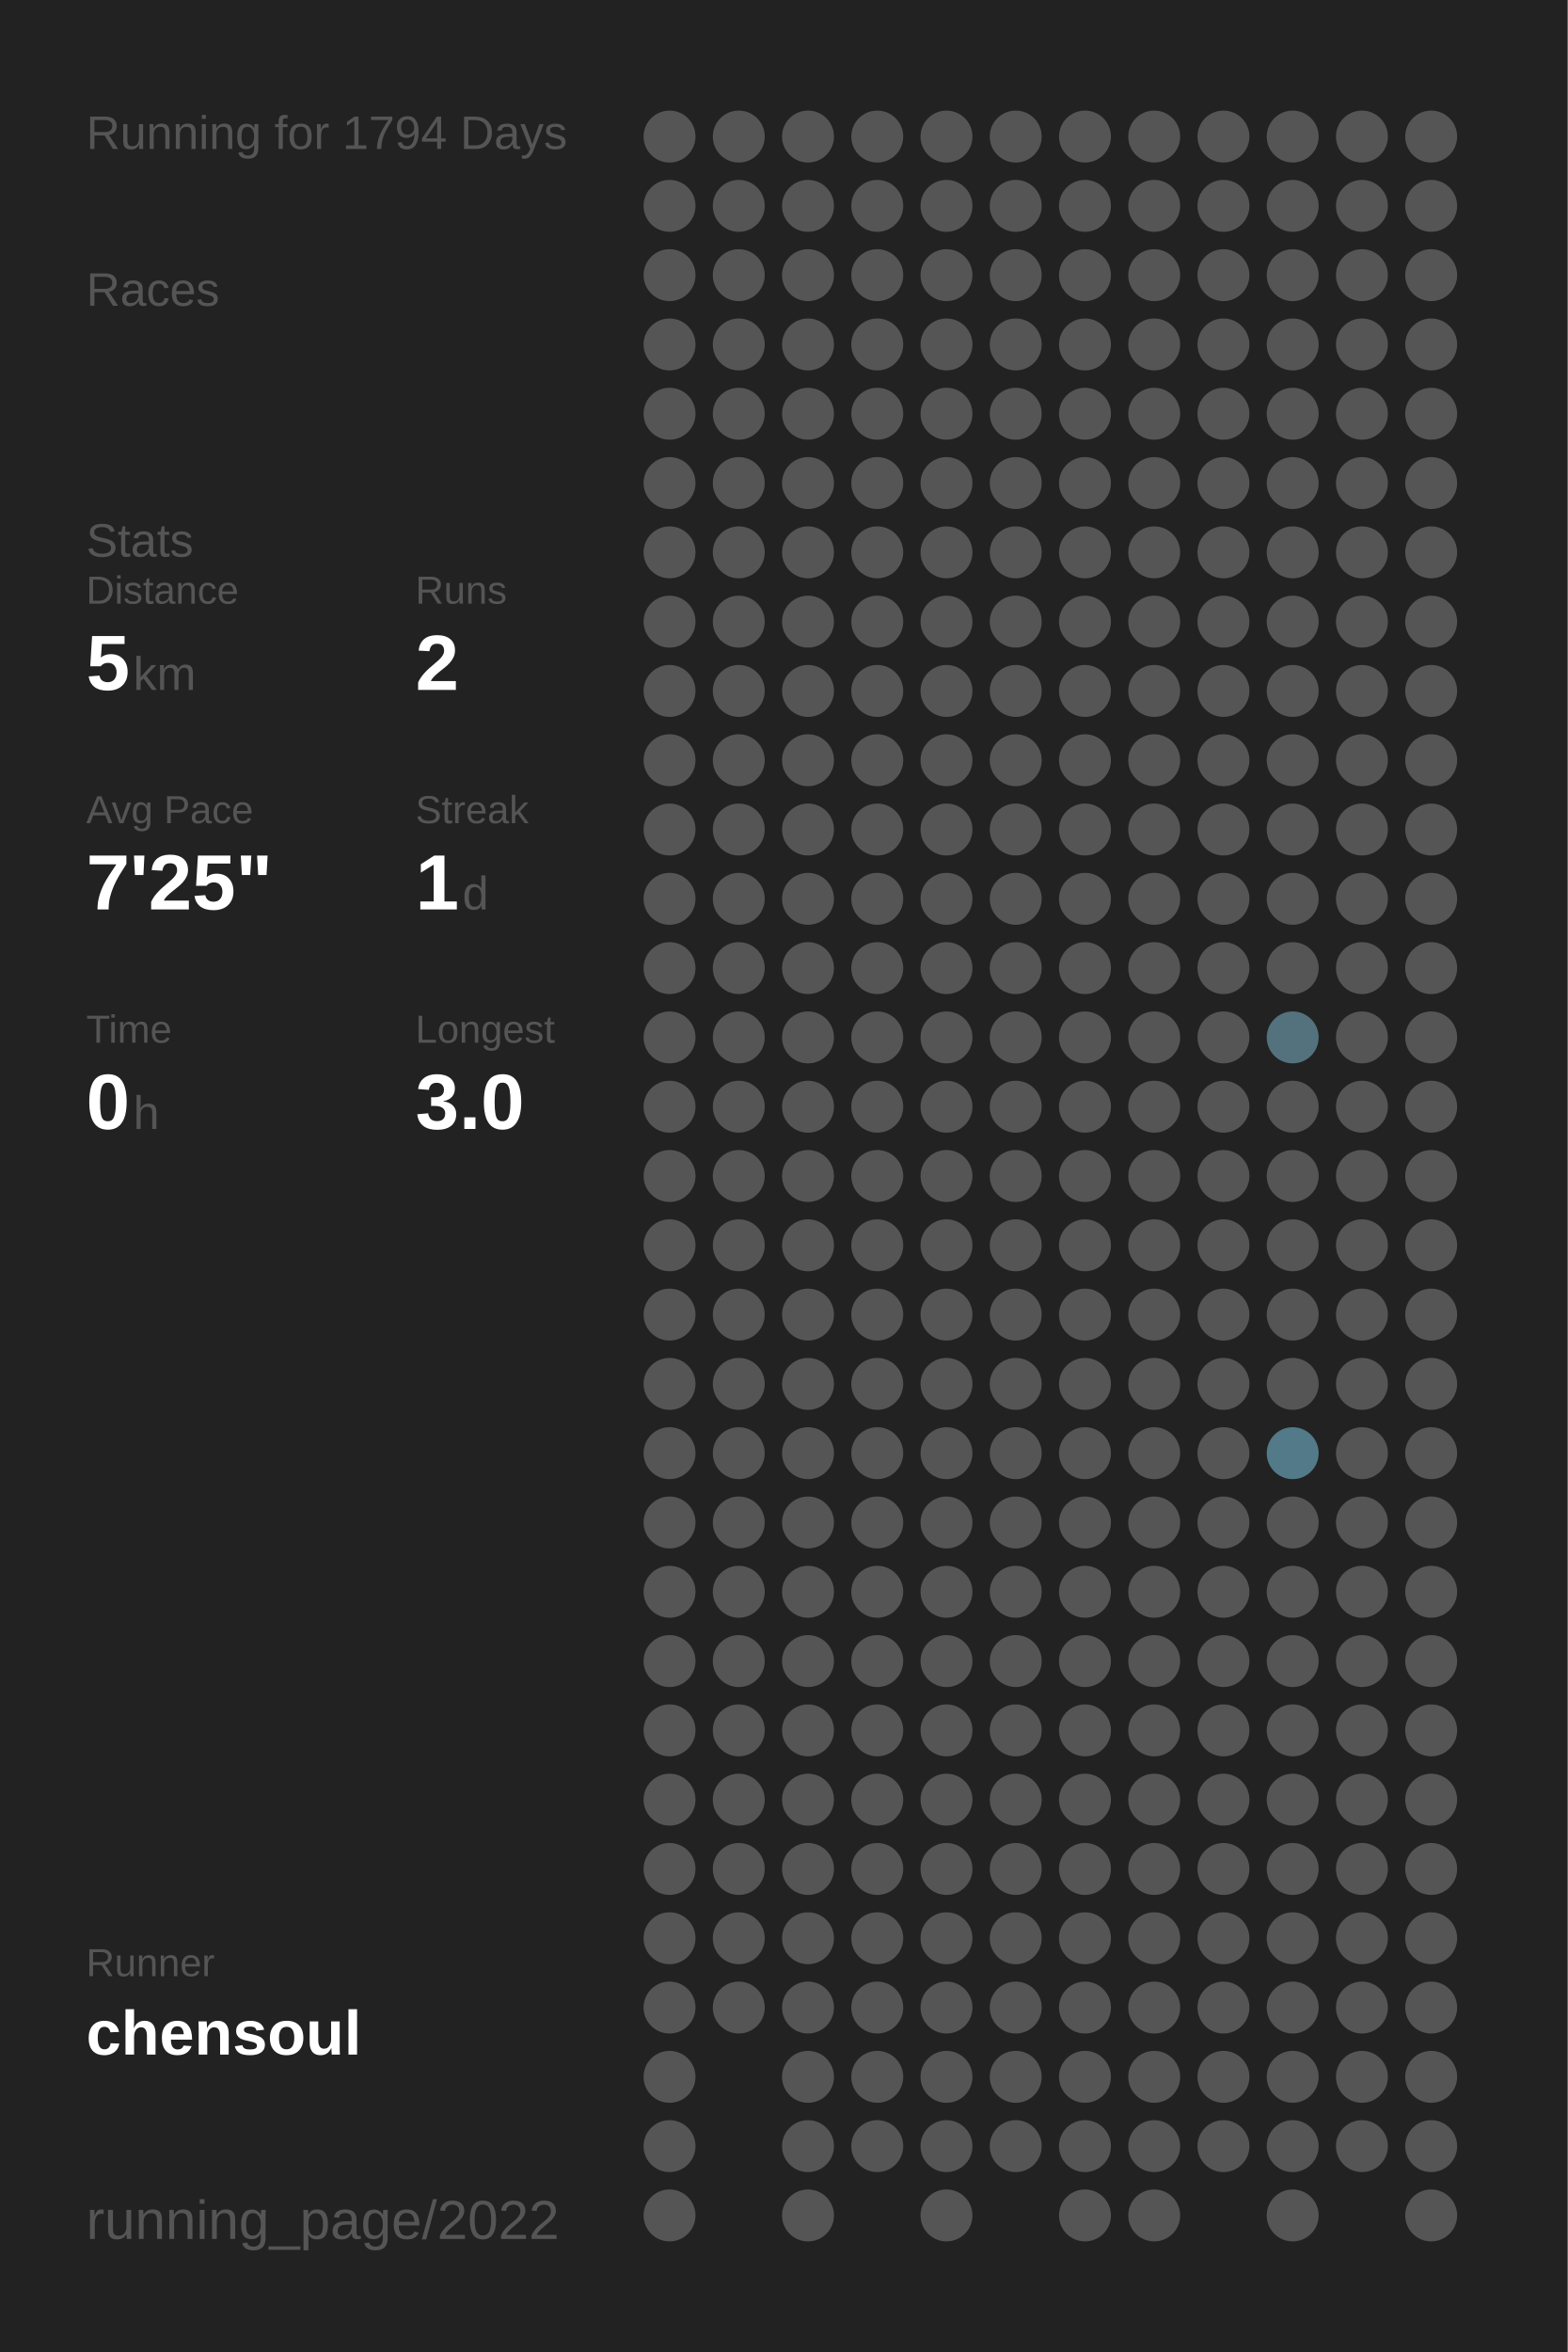
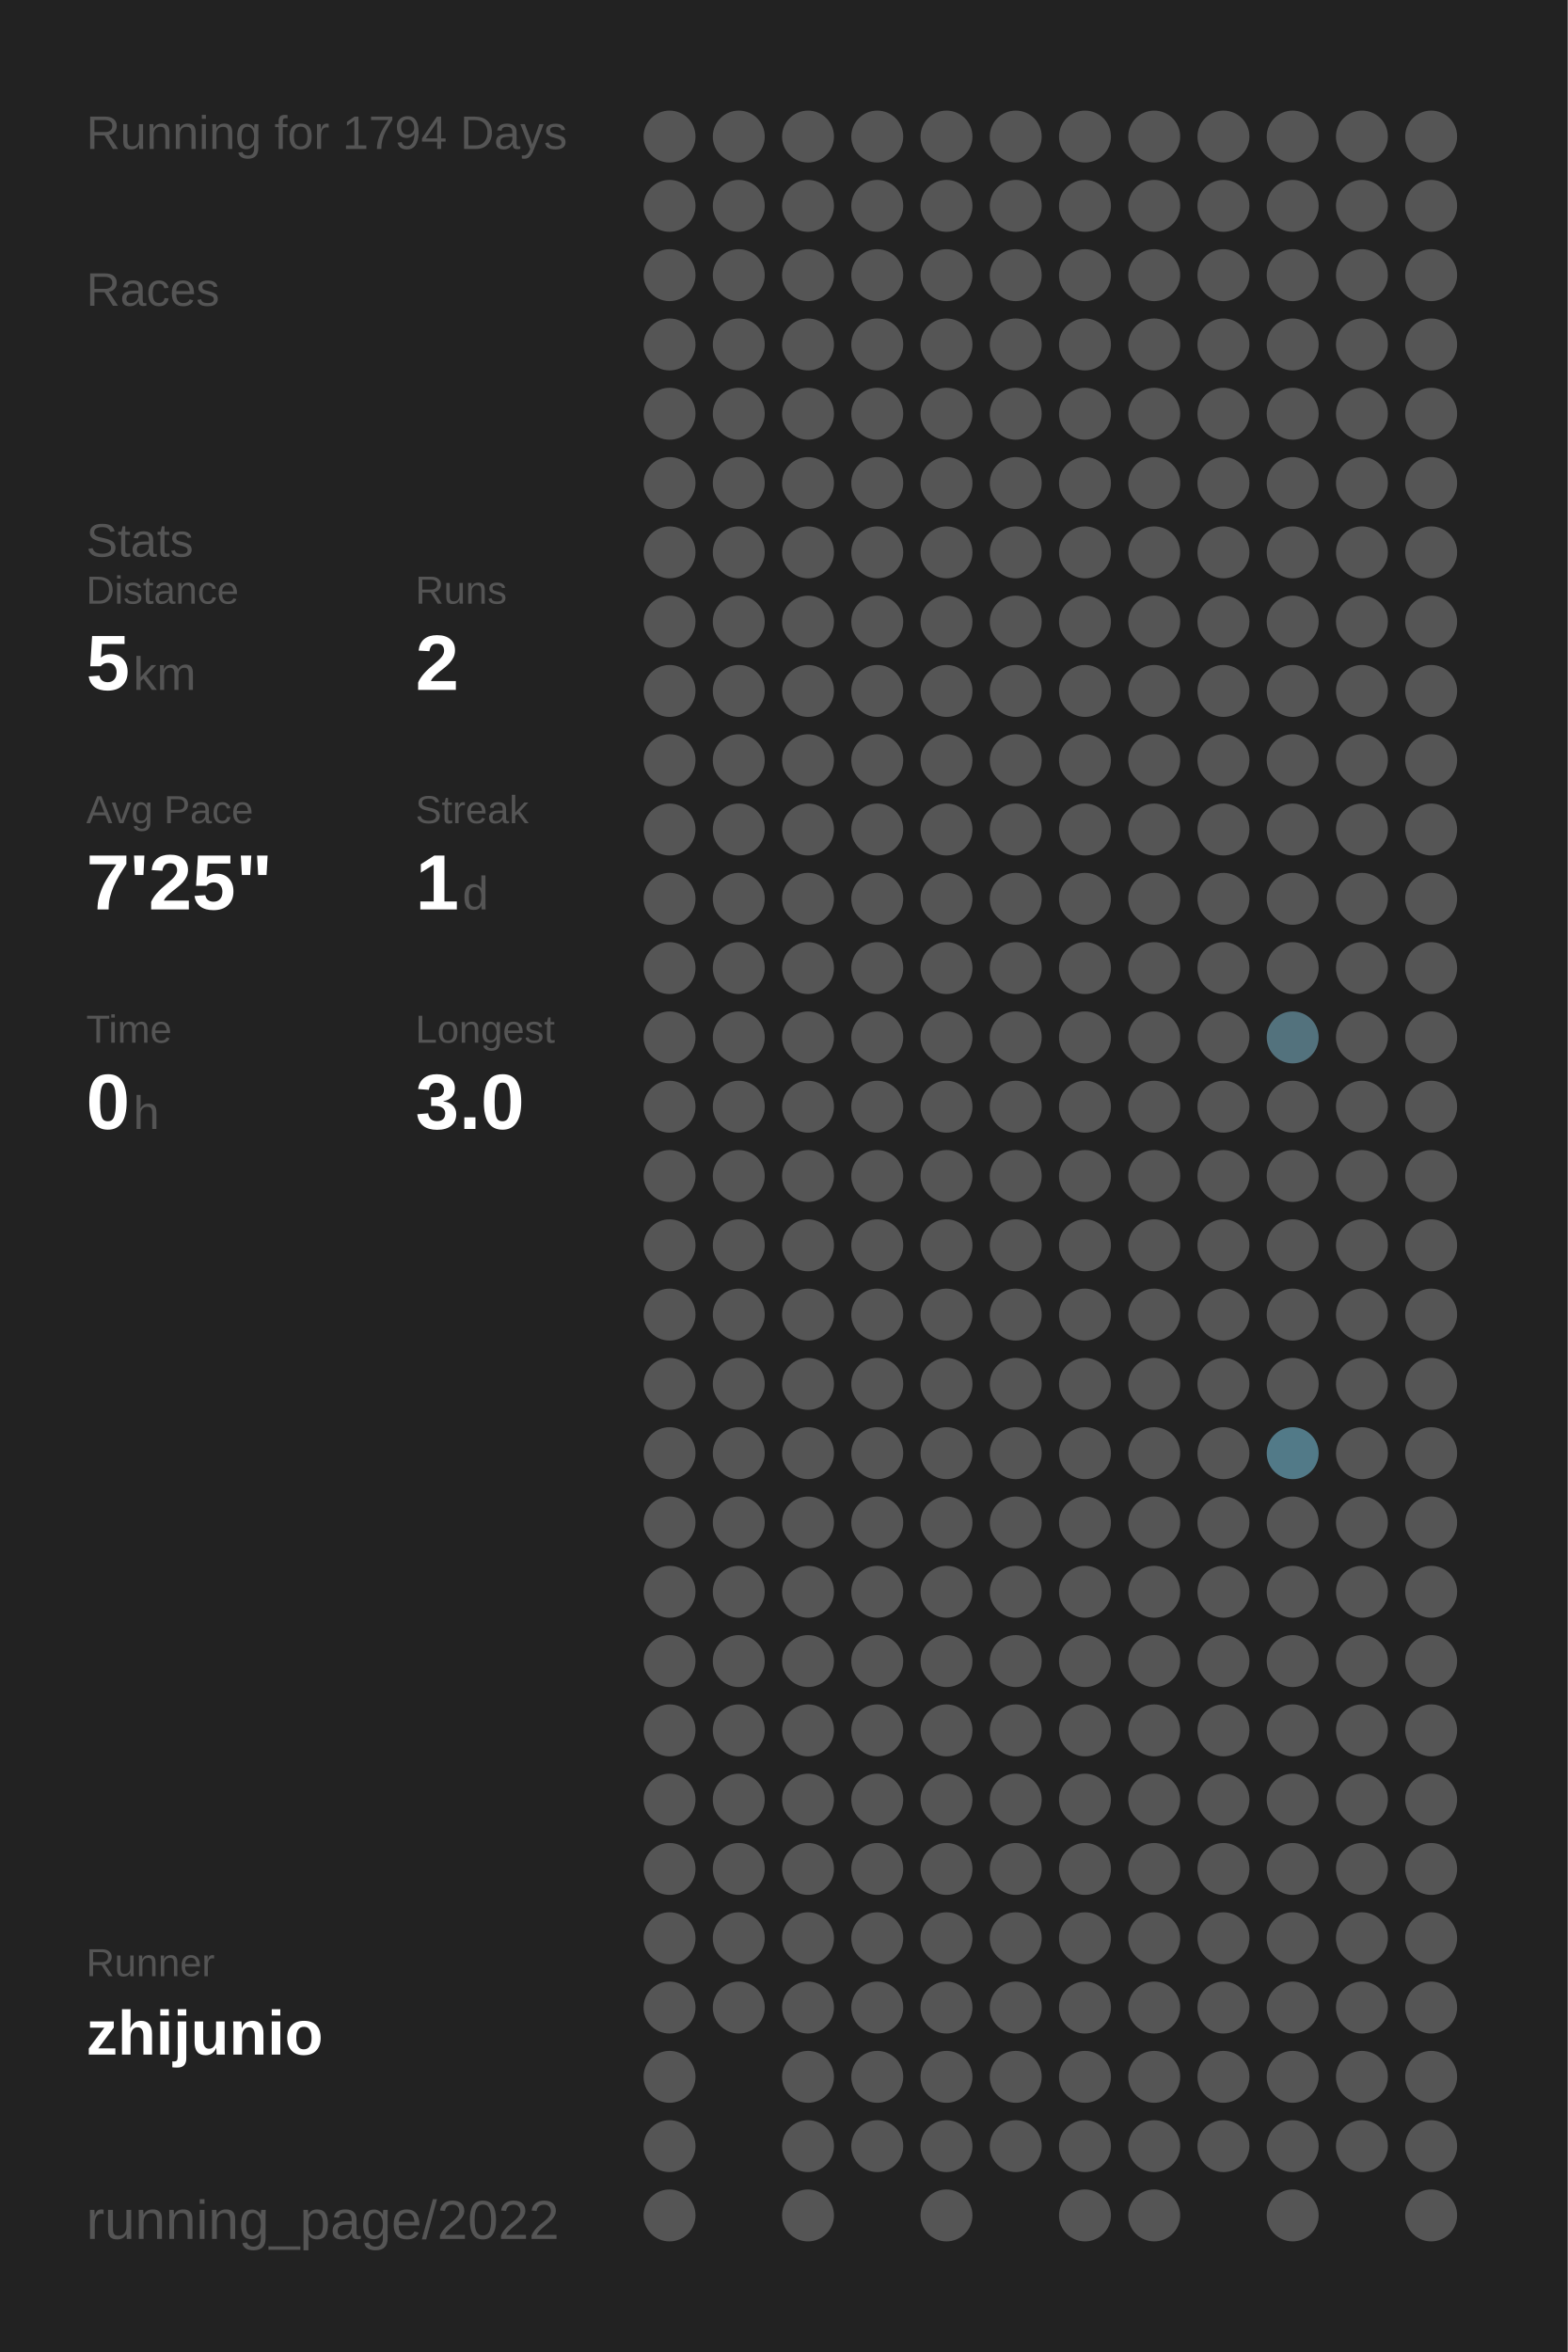
<svg xmlns="http://www.w3.org/2000/svg" baseProfile="full" height="300mm" version="1.1" viewBox="0,0,200,300" width="200mm">
  <defs />
  <rect fill="#222222" height="300" width="200" x="0" y="0" />
  <text fill="#555555" style="font-size:6px; font-family:Arial;" x="11" y="19">Running for 1794 Days</text>
  <text fill="#555555" style="font-size:6px; font-family:Arial;" x="11" y="39">Races</text>
  <text fill="#555555" style="font-size:6px; font-family:Arial;" x="11" y="71">Stats</text>
  <text fill="#555555" style="font-size:5px; font-family:Arial;" x="11" y="77">Distance</text>
  <text fill="#FFFFFF" style="font-size:10px; font-family:Arial; font-weight:bold;" x="11" y="88">5</text>
  <text fill="#555555" style="font-size:6px; font-family:Arial;" x="17" y="88">km</text>
  <text fill="#555555" style="font-size:5px; font-family:Arial;" x="53" y="77">Runs</text>
  <text fill="#FFFFFF" style="font-size:10px; font-family:Arial; font-weight:bold;" x="53" y="88">2</text>
  <text fill="#555555" style="font-size:5px; font-family:Arial;" x="11" y="105">Avg Pace</text>
  <text fill="#FFFFFF" style="font-size:10px; font-family:Arial; font-weight:bold;" x="11" y="116">7'25"</text>
  <text fill="#555555" style="font-size:5px; font-family:Arial;" x="53" y="105">Streak</text>
  <text fill="#FFFFFF" style="font-size:10px; font-family:Arial; font-weight:bold;" x="53" y="116">1</text>
  <text fill="#555555" style="font-size:6px; font-family:Arial;" x="59" y="116">d</text>
  <text fill="#555555" style="font-size:5px; font-family:Arial;" x="11" y="133">Time</text>
  <text fill="#FFFFFF" style="font-size:10px; font-family:Arial; font-weight:bold;" x="11" y="144">0</text>
  <text fill="#555555" style="font-size:6px; font-family:Arial;" x="17" y="144">h</text>
  <text fill="#555555" style="font-size:5px; font-family:Arial;" x="53" y="133">Longest</text>
  <text fill="#FFFFFF" style="font-size:10px; font-family:Arial; font-weight:bold;" x="53" y="144">3.0</text>
  <text fill="#555555" style="font-size:5px; font-family:Arial;" x="11" y="252.065">Runner</text>
-   <text fill="#FFFFFF" style="font-size:8px; font-family:Arial; font-weight:bold;" x="11" y="262.065">chensoul</text>
+   <text fill="#FFFFFF" style="font-size:8px; font-family:Arial; font-weight:bold;" x="11" y="262.065">zhijunio</text>
  <text fill="#555555" style="font-size:7px; font-family:Arial;" x="11" y="285.581">running_page/2022</text>
  <circle cx="85.417" cy="17.419" fill="#555555" r="3.312" />
  <circle cx="85.417" cy="26.258" fill="#555555" r="3.312" />
  <circle cx="85.417" cy="35.097" fill="#555555" r="3.312" />
  <circle cx="85.417" cy="43.935" fill="#555555" r="3.312" />
  <circle cx="85.417" cy="52.774" fill="#555555" r="3.312" />
  <circle cx="85.417" cy="61.613" fill="#555555" r="3.312" />
  <circle cx="85.417" cy="70.452" fill="#555555" r="3.312" />
  <circle cx="85.417" cy="79.29" fill="#555555" r="3.312" />
  <circle cx="85.417" cy="88.129" fill="#555555" r="3.312" />
  <circle cx="85.417" cy="96.968" fill="#555555" r="3.312" />
  <circle cx="85.417" cy="105.806" fill="#555555" r="3.312" />
  <circle cx="85.417" cy="114.645" fill="#555555" r="3.312" />
  <circle cx="85.417" cy="123.484" fill="#555555" r="3.312" />
  <circle cx="85.417" cy="132.323" fill="#555555" r="3.312" />
  <circle cx="85.417" cy="141.161" fill="#555555" r="3.312" />
  <circle cx="85.417" cy="150" fill="#555555" r="3.312" />
  <circle cx="85.417" cy="158.839" fill="#555555" r="3.312" />
  <circle cx="85.417" cy="167.677" fill="#555555" r="3.312" />
  <circle cx="85.417" cy="176.516" fill="#555555" r="3.312" />
  <circle cx="85.417" cy="185.355" fill="#555555" r="3.312" />
  <circle cx="85.417" cy="194.194" fill="#555555" r="3.312" />
  <circle cx="85.417" cy="203.032" fill="#555555" r="3.312" />
  <circle cx="85.417" cy="211.871" fill="#555555" r="3.312" />
  <circle cx="85.417" cy="220.71" fill="#555555" r="3.312" />
  <circle cx="85.417" cy="229.548" fill="#555555" r="3.312" />
  <circle cx="85.417" cy="238.387" fill="#555555" r="3.312" />
  <circle cx="85.417" cy="247.226" fill="#555555" r="3.312" />
  <circle cx="85.417" cy="256.065" fill="#555555" r="3.312" />
  <circle cx="85.417" cy="264.903" fill="#555555" r="3.312" />
  <circle cx="85.417" cy="273.742" fill="#555555" r="3.312" />
  <circle cx="85.417" cy="282.581" fill="#555555" r="3.312" />
  <circle cx="94.25" cy="17.419" fill="#555555" r="3.312" />
  <circle cx="94.25" cy="26.258" fill="#555555" r="3.312" />
  <circle cx="94.25" cy="35.097" fill="#555555" r="3.312" />
  <circle cx="94.25" cy="43.935" fill="#555555" r="3.312" />
  <circle cx="94.25" cy="52.774" fill="#555555" r="3.312" />
  <circle cx="94.25" cy="61.613" fill="#555555" r="3.312" />
  <circle cx="94.25" cy="70.452" fill="#555555" r="3.312" />
  <circle cx="94.25" cy="79.29" fill="#555555" r="3.312" />
  <circle cx="94.25" cy="88.129" fill="#555555" r="3.312" />
  <circle cx="94.25" cy="96.968" fill="#555555" r="3.312" />
  <circle cx="94.25" cy="105.806" fill="#555555" r="3.312" />
  <circle cx="94.25" cy="114.645" fill="#555555" r="3.312" />
  <circle cx="94.25" cy="123.484" fill="#555555" r="3.312" />
  <circle cx="94.25" cy="132.323" fill="#555555" r="3.312" />
  <circle cx="94.25" cy="141.161" fill="#555555" r="3.312" />
  <circle cx="94.25" cy="150" fill="#555555" r="3.312" />
  <circle cx="94.25" cy="158.839" fill="#555555" r="3.312" />
  <circle cx="94.25" cy="167.677" fill="#555555" r="3.312" />
  <circle cx="94.25" cy="176.516" fill="#555555" r="3.312" />
  <circle cx="94.25" cy="185.355" fill="#555555" r="3.312" />
  <circle cx="94.25" cy="194.194" fill="#555555" r="3.312" />
  <circle cx="94.25" cy="203.032" fill="#555555" r="3.312" />
  <circle cx="94.25" cy="211.871" fill="#555555" r="3.312" />
  <circle cx="94.25" cy="220.71" fill="#555555" r="3.312" />
  <circle cx="94.25" cy="229.548" fill="#555555" r="3.312" />
  <circle cx="94.25" cy="238.387" fill="#555555" r="3.312" />
  <circle cx="94.25" cy="247.226" fill="#555555" r="3.312" />
  <circle cx="94.25" cy="256.065" fill="#555555" r="3.312" />
  <circle cx="103.083" cy="17.419" fill="#555555" r="3.312" />
  <circle cx="103.083" cy="26.258" fill="#555555" r="3.312" />
  <circle cx="103.083" cy="35.097" fill="#555555" r="3.312" />
  <circle cx="103.083" cy="43.935" fill="#555555" r="3.312" />
  <circle cx="103.083" cy="52.774" fill="#555555" r="3.312" />
  <circle cx="103.083" cy="61.613" fill="#555555" r="3.312" />
  <circle cx="103.083" cy="70.452" fill="#555555" r="3.312" />
  <circle cx="103.083" cy="79.29" fill="#555555" r="3.312" />
  <circle cx="103.083" cy="88.129" fill="#555555" r="3.312" />
  <circle cx="103.083" cy="96.968" fill="#555555" r="3.312" />
  <circle cx="103.083" cy="105.806" fill="#555555" r="3.312" />
  <circle cx="103.083" cy="114.645" fill="#555555" r="3.312" />
  <circle cx="103.083" cy="123.484" fill="#555555" r="3.312" />
  <circle cx="103.083" cy="132.323" fill="#555555" r="3.312" />
  <circle cx="103.083" cy="141.161" fill="#555555" r="3.312" />
  <circle cx="103.083" cy="150" fill="#555555" r="3.312" />
  <circle cx="103.083" cy="158.839" fill="#555555" r="3.312" />
  <circle cx="103.083" cy="167.677" fill="#555555" r="3.312" />
  <circle cx="103.083" cy="176.516" fill="#555555" r="3.312" />
  <circle cx="103.083" cy="185.355" fill="#555555" r="3.312" />
  <circle cx="103.083" cy="194.194" fill="#555555" r="3.312" />
  <circle cx="103.083" cy="203.032" fill="#555555" r="3.312" />
  <circle cx="103.083" cy="211.871" fill="#555555" r="3.312" />
  <circle cx="103.083" cy="220.71" fill="#555555" r="3.312" />
  <circle cx="103.083" cy="229.548" fill="#555555" r="3.312" />
  <circle cx="103.083" cy="238.387" fill="#555555" r="3.312" />
  <circle cx="103.083" cy="247.226" fill="#555555" r="3.312" />
  <circle cx="103.083" cy="256.065" fill="#555555" r="3.312" />
  <circle cx="103.083" cy="264.903" fill="#555555" r="3.312" />
  <circle cx="103.083" cy="273.742" fill="#555555" r="3.312" />
  <circle cx="103.083" cy="282.581" fill="#555555" r="3.312" />
  <circle cx="111.917" cy="17.419" fill="#555555" r="3.312" />
  <circle cx="111.917" cy="26.258" fill="#555555" r="3.312" />
  <circle cx="111.917" cy="35.097" fill="#555555" r="3.312" />
  <circle cx="111.917" cy="43.935" fill="#555555" r="3.312" />
  <circle cx="111.917" cy="52.774" fill="#555555" r="3.312" />
  <circle cx="111.917" cy="61.613" fill="#555555" r="3.312" />
  <circle cx="111.917" cy="70.452" fill="#555555" r="3.312" />
  <circle cx="111.917" cy="79.29" fill="#555555" r="3.312" />
  <circle cx="111.917" cy="88.129" fill="#555555" r="3.312" />
  <circle cx="111.917" cy="96.968" fill="#555555" r="3.312" />
  <circle cx="111.917" cy="105.806" fill="#555555" r="3.312" />
  <circle cx="111.917" cy="114.645" fill="#555555" r="3.312" />
  <circle cx="111.917" cy="123.484" fill="#555555" r="3.312" />
  <circle cx="111.917" cy="132.323" fill="#555555" r="3.312" />
  <circle cx="111.917" cy="141.161" fill="#555555" r="3.312" />
  <circle cx="111.917" cy="150" fill="#555555" r="3.312" />
  <circle cx="111.917" cy="158.839" fill="#555555" r="3.312" />
  <circle cx="111.917" cy="167.677" fill="#555555" r="3.312" />
  <circle cx="111.917" cy="176.516" fill="#555555" r="3.312" />
  <circle cx="111.917" cy="185.355" fill="#555555" r="3.312" />
  <circle cx="111.917" cy="194.194" fill="#555555" r="3.312" />
  <circle cx="111.917" cy="203.032" fill="#555555" r="3.312" />
  <circle cx="111.917" cy="211.871" fill="#555555" r="3.312" />
  <circle cx="111.917" cy="220.71" fill="#555555" r="3.312" />
  <circle cx="111.917" cy="229.548" fill="#555555" r="3.312" />
  <circle cx="111.917" cy="238.387" fill="#555555" r="3.312" />
  <circle cx="111.917" cy="247.226" fill="#555555" r="3.312" />
  <circle cx="111.917" cy="256.065" fill="#555555" r="3.312" />
  <circle cx="111.917" cy="264.903" fill="#555555" r="3.312" />
  <circle cx="111.917" cy="273.742" fill="#555555" r="3.312" />
  <circle cx="120.75" cy="17.419" fill="#555555" r="3.312" />
  <circle cx="120.75" cy="26.258" fill="#555555" r="3.312" />
  <circle cx="120.75" cy="35.097" fill="#555555" r="3.312" />
  <circle cx="120.75" cy="43.935" fill="#555555" r="3.312" />
  <circle cx="120.75" cy="52.774" fill="#555555" r="3.312" />
  <circle cx="120.75" cy="61.613" fill="#555555" r="3.312" />
  <circle cx="120.75" cy="70.452" fill="#555555" r="3.312" />
  <circle cx="120.75" cy="79.29" fill="#555555" r="3.312" />
  <circle cx="120.75" cy="88.129" fill="#555555" r="3.312" />
  <circle cx="120.75" cy="96.968" fill="#555555" r="3.312" />
  <circle cx="120.75" cy="105.806" fill="#555555" r="3.312" />
  <circle cx="120.75" cy="114.645" fill="#555555" r="3.312" />
  <circle cx="120.75" cy="123.484" fill="#555555" r="3.312" />
  <circle cx="120.75" cy="132.323" fill="#555555" r="3.312" />
  <circle cx="120.75" cy="141.161" fill="#555555" r="3.312" />
  <circle cx="120.75" cy="150" fill="#555555" r="3.312" />
  <circle cx="120.75" cy="158.839" fill="#555555" r="3.312" />
  <circle cx="120.75" cy="167.677" fill="#555555" r="3.312" />
  <circle cx="120.75" cy="176.516" fill="#555555" r="3.312" />
  <circle cx="120.75" cy="185.355" fill="#555555" r="3.312" />
  <circle cx="120.75" cy="194.194" fill="#555555" r="3.312" />
  <circle cx="120.75" cy="203.032" fill="#555555" r="3.312" />
  <circle cx="120.75" cy="211.871" fill="#555555" r="3.312" />
  <circle cx="120.75" cy="220.71" fill="#555555" r="3.312" />
  <circle cx="120.75" cy="229.548" fill="#555555" r="3.312" />
  <circle cx="120.75" cy="238.387" fill="#555555" r="3.312" />
  <circle cx="120.75" cy="247.226" fill="#555555" r="3.312" />
  <circle cx="120.75" cy="256.065" fill="#555555" r="3.312" />
  <circle cx="120.75" cy="264.903" fill="#555555" r="3.312" />
  <circle cx="120.75" cy="273.742" fill="#555555" r="3.312" />
  <circle cx="120.75" cy="282.581" fill="#555555" r="3.312" />
  <circle cx="129.583" cy="17.419" fill="#555555" r="3.312" />
  <circle cx="129.583" cy="26.258" fill="#555555" r="3.312" />
  <circle cx="129.583" cy="35.097" fill="#555555" r="3.312" />
  <circle cx="129.583" cy="43.935" fill="#555555" r="3.312" />
  <circle cx="129.583" cy="52.774" fill="#555555" r="3.312" />
  <circle cx="129.583" cy="61.613" fill="#555555" r="3.312" />
  <circle cx="129.583" cy="70.452" fill="#555555" r="3.312" />
  <circle cx="129.583" cy="79.29" fill="#555555" r="3.312" />
  <circle cx="129.583" cy="88.129" fill="#555555" r="3.312" />
  <circle cx="129.583" cy="96.968" fill="#555555" r="3.312" />
  <circle cx="129.583" cy="105.806" fill="#555555" r="3.312" />
  <circle cx="129.583" cy="114.645" fill="#555555" r="3.312" />
  <circle cx="129.583" cy="123.484" fill="#555555" r="3.312" />
  <circle cx="129.583" cy="132.323" fill="#555555" r="3.312" />
  <circle cx="129.583" cy="141.161" fill="#555555" r="3.312" />
  <circle cx="129.583" cy="150" fill="#555555" r="3.312" />
  <circle cx="129.583" cy="158.839" fill="#555555" r="3.312" />
  <circle cx="129.583" cy="167.677" fill="#555555" r="3.312" />
  <circle cx="129.583" cy="176.516" fill="#555555" r="3.312" />
  <circle cx="129.583" cy="185.355" fill="#555555" r="3.312" />
  <circle cx="129.583" cy="194.194" fill="#555555" r="3.312" />
  <circle cx="129.583" cy="203.032" fill="#555555" r="3.312" />
  <circle cx="129.583" cy="211.871" fill="#555555" r="3.312" />
  <circle cx="129.583" cy="220.71" fill="#555555" r="3.312" />
  <circle cx="129.583" cy="229.548" fill="#555555" r="3.312" />
  <circle cx="129.583" cy="238.387" fill="#555555" r="3.312" />
  <circle cx="129.583" cy="247.226" fill="#555555" r="3.312" />
  <circle cx="129.583" cy="256.065" fill="#555555" r="3.312" />
  <circle cx="129.583" cy="264.903" fill="#555555" r="3.312" />
  <circle cx="129.583" cy="273.742" fill="#555555" r="3.312" />
  <circle cx="138.417" cy="17.419" fill="#555555" r="3.312" />
  <circle cx="138.417" cy="26.258" fill="#555555" r="3.312" />
  <circle cx="138.417" cy="35.097" fill="#555555" r="3.312" />
  <circle cx="138.417" cy="43.935" fill="#555555" r="3.312" />
  <circle cx="138.417" cy="52.774" fill="#555555" r="3.312" />
  <circle cx="138.417" cy="61.613" fill="#555555" r="3.312" />
  <circle cx="138.417" cy="70.452" fill="#555555" r="3.312" />
  <circle cx="138.417" cy="79.29" fill="#555555" r="3.312" />
  <circle cx="138.417" cy="88.129" fill="#555555" r="3.312" />
  <circle cx="138.417" cy="96.968" fill="#555555" r="3.312" />
  <circle cx="138.417" cy="105.806" fill="#555555" r="3.312" />
  <circle cx="138.417" cy="114.645" fill="#555555" r="3.312" />
  <circle cx="138.417" cy="123.484" fill="#555555" r="3.312" />
  <circle cx="138.417" cy="132.323" fill="#555555" r="3.312" />
  <circle cx="138.417" cy="141.161" fill="#555555" r="3.312" />
  <circle cx="138.417" cy="150" fill="#555555" r="3.312" />
  <circle cx="138.417" cy="158.839" fill="#555555" r="3.312" />
  <circle cx="138.417" cy="167.677" fill="#555555" r="3.312" />
  <circle cx="138.417" cy="176.516" fill="#555555" r="3.312" />
  <circle cx="138.417" cy="185.355" fill="#555555" r="3.312" />
  <circle cx="138.417" cy="194.194" fill="#555555" r="3.312" />
  <circle cx="138.417" cy="203.032" fill="#555555" r="3.312" />
  <circle cx="138.417" cy="211.871" fill="#555555" r="3.312" />
  <circle cx="138.417" cy="220.71" fill="#555555" r="3.312" />
  <circle cx="138.417" cy="229.548" fill="#555555" r="3.312" />
  <circle cx="138.417" cy="238.387" fill="#555555" r="3.312" />
  <circle cx="138.417" cy="247.226" fill="#555555" r="3.312" />
  <circle cx="138.417" cy="256.065" fill="#555555" r="3.312" />
  <circle cx="138.417" cy="264.903" fill="#555555" r="3.312" />
  <circle cx="138.417" cy="273.742" fill="#555555" r="3.312" />
  <circle cx="138.417" cy="282.581" fill="#555555" r="3.312" />
  <circle cx="147.25" cy="17.419" fill="#555555" r="3.312" />
  <circle cx="147.25" cy="26.258" fill="#555555" r="3.312" />
  <circle cx="147.25" cy="35.097" fill="#555555" r="3.312" />
  <circle cx="147.25" cy="43.935" fill="#555555" r="3.312" />
  <circle cx="147.25" cy="52.774" fill="#555555" r="3.312" />
  <circle cx="147.25" cy="61.613" fill="#555555" r="3.312" />
  <circle cx="147.25" cy="70.452" fill="#555555" r="3.312" />
  <circle cx="147.25" cy="79.29" fill="#555555" r="3.312" />
  <circle cx="147.25" cy="88.129" fill="#555555" r="3.312" />
  <circle cx="147.25" cy="96.968" fill="#555555" r="3.312" />
  <circle cx="147.25" cy="105.806" fill="#555555" r="3.312" />
  <circle cx="147.25" cy="114.645" fill="#555555" r="3.312" />
  <circle cx="147.25" cy="123.484" fill="#555555" r="3.312" />
  <circle cx="147.25" cy="132.323" fill="#555555" r="3.312" />
  <circle cx="147.25" cy="141.161" fill="#555555" r="3.312" />
  <circle cx="147.25" cy="150" fill="#555555" r="3.312" />
  <circle cx="147.25" cy="158.839" fill="#555555" r="3.312" />
  <circle cx="147.25" cy="167.677" fill="#555555" r="3.312" />
  <circle cx="147.25" cy="176.516" fill="#555555" r="3.312" />
  <circle cx="147.25" cy="185.355" fill="#555555" r="3.312" />
  <circle cx="147.25" cy="194.194" fill="#555555" r="3.312" />
  <circle cx="147.25" cy="203.032" fill="#555555" r="3.312" />
  <circle cx="147.25" cy="211.871" fill="#555555" r="3.312" />
  <circle cx="147.25" cy="220.71" fill="#555555" r="3.312" />
  <circle cx="147.25" cy="229.548" fill="#555555" r="3.312" />
  <circle cx="147.25" cy="238.387" fill="#555555" r="3.312" />
  <circle cx="147.25" cy="247.226" fill="#555555" r="3.312" />
  <circle cx="147.25" cy="256.065" fill="#555555" r="3.312" />
  <circle cx="147.25" cy="264.903" fill="#555555" r="3.312" />
  <circle cx="147.25" cy="273.742" fill="#555555" r="3.312" />
  <circle cx="147.25" cy="282.581" fill="#555555" r="3.312" />
  <circle cx="156.083" cy="17.419" fill="#555555" r="3.312" />
  <circle cx="156.083" cy="26.258" fill="#555555" r="3.312" />
  <circle cx="156.083" cy="35.097" fill="#555555" r="3.312" />
  <circle cx="156.083" cy="43.935" fill="#555555" r="3.312" />
  <circle cx="156.083" cy="52.774" fill="#555555" r="3.312" />
  <circle cx="156.083" cy="61.613" fill="#555555" r="3.312" />
  <circle cx="156.083" cy="70.452" fill="#555555" r="3.312" />
  <circle cx="156.083" cy="79.29" fill="#555555" r="3.312" />
  <circle cx="156.083" cy="88.129" fill="#555555" r="3.312" />
  <circle cx="156.083" cy="96.968" fill="#555555" r="3.312" />
  <circle cx="156.083" cy="105.806" fill="#555555" r="3.312" />
  <circle cx="156.083" cy="114.645" fill="#555555" r="3.312" />
  <circle cx="156.083" cy="123.484" fill="#555555" r="3.312" />
  <circle cx="156.083" cy="132.323" fill="#555555" r="3.312" />
  <circle cx="156.083" cy="141.161" fill="#555555" r="3.312" />
  <circle cx="156.083" cy="150" fill="#555555" r="3.312" />
  <circle cx="156.083" cy="158.839" fill="#555555" r="3.312" />
  <circle cx="156.083" cy="167.677" fill="#555555" r="3.312" />
  <circle cx="156.083" cy="176.516" fill="#555555" r="3.312" />
  <circle cx="156.083" cy="185.355" fill="#555555" r="3.312" />
  <circle cx="156.083" cy="194.194" fill="#555555" r="3.312" />
  <circle cx="156.083" cy="203.032" fill="#555555" r="3.312" />
  <circle cx="156.083" cy="211.871" fill="#555555" r="3.312" />
  <circle cx="156.083" cy="220.71" fill="#555555" r="3.312" />
  <circle cx="156.083" cy="229.548" fill="#555555" r="3.312" />
  <circle cx="156.083" cy="238.387" fill="#555555" r="3.312" />
  <circle cx="156.083" cy="247.226" fill="#555555" r="3.312" />
  <circle cx="156.083" cy="256.065" fill="#555555" r="3.312" />
  <circle cx="156.083" cy="264.903" fill="#555555" r="3.312" />
  <circle cx="156.083" cy="273.742" fill="#555555" r="3.312" />
  <circle cx="164.917" cy="17.419" fill="#555555" r="3.312" />
  <circle cx="164.917" cy="26.258" fill="#555555" r="3.312" />
  <circle cx="164.917" cy="35.097" fill="#555555" r="3.312" />
  <circle cx="164.917" cy="43.935" fill="#555555" r="3.312" />
  <circle cx="164.917" cy="52.774" fill="#555555" r="3.312" />
  <circle cx="164.917" cy="61.613" fill="#555555" r="3.312" />
  <circle cx="164.917" cy="70.452" fill="#555555" r="3.312" />
  <circle cx="164.917" cy="79.29" fill="#555555" r="3.312" />
  <circle cx="164.917" cy="88.129" fill="#555555" r="3.312" />
  <circle cx="164.917" cy="96.968" fill="#555555" r="3.312" />
  <circle cx="164.917" cy="105.806" fill="#555555" r="3.312" />
  <circle cx="164.917" cy="114.645" fill="#555555" r="3.312" />
  <circle cx="164.917" cy="123.484" fill="#555555" r="3.312" />
  <circle cx="164.917" cy="132.323" fill="#53727d" r="3.312" />
  <circle cx="164.917" cy="141.161" fill="#555555" r="3.312" />
  <circle cx="164.917" cy="150" fill="#555555" r="3.312" />
  <circle cx="164.917" cy="158.839" fill="#555555" r="3.312" />
  <circle cx="164.917" cy="167.677" fill="#555555" r="3.312" />
  <circle cx="164.917" cy="176.516" fill="#555555" r="3.312" />
  <circle cx="164.917" cy="185.355" fill="#527a88" r="3.312" />
  <circle cx="164.917" cy="194.194" fill="#555555" r="3.312" />
  <circle cx="164.917" cy="203.032" fill="#555555" r="3.312" />
  <circle cx="164.917" cy="211.871" fill="#555555" r="3.312" />
  <circle cx="164.917" cy="220.71" fill="#555555" r="3.312" />
  <circle cx="164.917" cy="229.548" fill="#555555" r="3.312" />
  <circle cx="164.917" cy="238.387" fill="#555555" r="3.312" />
  <circle cx="164.917" cy="247.226" fill="#555555" r="3.312" />
  <circle cx="164.917" cy="256.065" fill="#555555" r="3.312" />
  <circle cx="164.917" cy="264.903" fill="#555555" r="3.312" />
  <circle cx="164.917" cy="273.742" fill="#555555" r="3.312" />
  <circle cx="164.917" cy="282.581" fill="#555555" r="3.312" />
  <circle cx="173.75" cy="17.419" fill="#555555" r="3.312" />
  <circle cx="173.75" cy="26.258" fill="#555555" r="3.312" />
  <circle cx="173.75" cy="35.097" fill="#555555" r="3.312" />
  <circle cx="173.75" cy="43.935" fill="#555555" r="3.312" />
  <circle cx="173.75" cy="52.774" fill="#555555" r="3.312" />
  <circle cx="173.75" cy="61.613" fill="#555555" r="3.312" />
  <circle cx="173.75" cy="70.452" fill="#555555" r="3.312" />
  <circle cx="173.75" cy="79.29" fill="#555555" r="3.312" />
  <circle cx="173.75" cy="88.129" fill="#555555" r="3.312" />
  <circle cx="173.75" cy="96.968" fill="#555555" r="3.312" />
  <circle cx="173.75" cy="105.806" fill="#555555" r="3.312" />
  <circle cx="173.75" cy="114.645" fill="#555555" r="3.312" />
  <circle cx="173.75" cy="123.484" fill="#555555" r="3.312" />
  <circle cx="173.75" cy="132.323" fill="#555555" r="3.312" />
  <circle cx="173.75" cy="141.161" fill="#555555" r="3.312" />
  <circle cx="173.75" cy="150" fill="#555555" r="3.312" />
  <circle cx="173.75" cy="158.839" fill="#555555" r="3.312" />
  <circle cx="173.75" cy="167.677" fill="#555555" r="3.312" />
  <circle cx="173.75" cy="176.516" fill="#555555" r="3.312" />
  <circle cx="173.75" cy="185.355" fill="#555555" r="3.312" />
  <circle cx="173.75" cy="194.194" fill="#555555" r="3.312" />
  <circle cx="173.75" cy="203.032" fill="#555555" r="3.312" />
  <circle cx="173.75" cy="211.871" fill="#555555" r="3.312" />
  <circle cx="173.75" cy="220.71" fill="#555555" r="3.312" />
  <circle cx="173.75" cy="229.548" fill="#555555" r="3.312" />
  <circle cx="173.75" cy="238.387" fill="#555555" r="3.312" />
  <circle cx="173.75" cy="247.226" fill="#555555" r="3.312" />
  <circle cx="173.75" cy="256.065" fill="#555555" r="3.312" />
  <circle cx="173.75" cy="264.903" fill="#555555" r="3.312" />
  <circle cx="173.75" cy="273.742" fill="#555555" r="3.312" />
  <circle cx="182.583" cy="17.419" fill="#555555" r="3.312" />
  <circle cx="182.583" cy="26.258" fill="#555555" r="3.312" />
  <circle cx="182.583" cy="35.097" fill="#555555" r="3.312" />
  <circle cx="182.583" cy="43.935" fill="#555555" r="3.312" />
  <circle cx="182.583" cy="52.774" fill="#555555" r="3.312" />
  <circle cx="182.583" cy="61.613" fill="#555555" r="3.312" />
  <circle cx="182.583" cy="70.452" fill="#555555" r="3.312" />
  <circle cx="182.583" cy="79.29" fill="#555555" r="3.312" />
  <circle cx="182.583" cy="88.129" fill="#555555" r="3.312" />
  <circle cx="182.583" cy="96.968" fill="#555555" r="3.312" />
  <circle cx="182.583" cy="105.806" fill="#555555" r="3.312" />
  <circle cx="182.583" cy="114.645" fill="#555555" r="3.312" />
  <circle cx="182.583" cy="123.484" fill="#555555" r="3.312" />
  <circle cx="182.583" cy="132.323" fill="#555555" r="3.312" />
  <circle cx="182.583" cy="141.161" fill="#555555" r="3.312" />
  <circle cx="182.583" cy="150" fill="#555555" r="3.312" />
  <circle cx="182.583" cy="158.839" fill="#555555" r="3.312" />
  <circle cx="182.583" cy="167.677" fill="#555555" r="3.312" />
  <circle cx="182.583" cy="176.516" fill="#555555" r="3.312" />
  <circle cx="182.583" cy="185.355" fill="#555555" r="3.312" />
  <circle cx="182.583" cy="194.194" fill="#555555" r="3.312" />
  <circle cx="182.583" cy="203.032" fill="#555555" r="3.312" />
  <circle cx="182.583" cy="211.871" fill="#555555" r="3.312" />
  <circle cx="182.583" cy="220.71" fill="#555555" r="3.312" />
  <circle cx="182.583" cy="229.548" fill="#555555" r="3.312" />
  <circle cx="182.583" cy="238.387" fill="#555555" r="3.312" />
  <circle cx="182.583" cy="247.226" fill="#555555" r="3.312" />
  <circle cx="182.583" cy="256.065" fill="#555555" r="3.312" />
  <circle cx="182.583" cy="264.903" fill="#555555" r="3.312" />
  <circle cx="182.583" cy="273.742" fill="#555555" r="3.312" />
  <circle cx="182.583" cy="282.581" fill="#555555" r="3.312" />
</svg>
